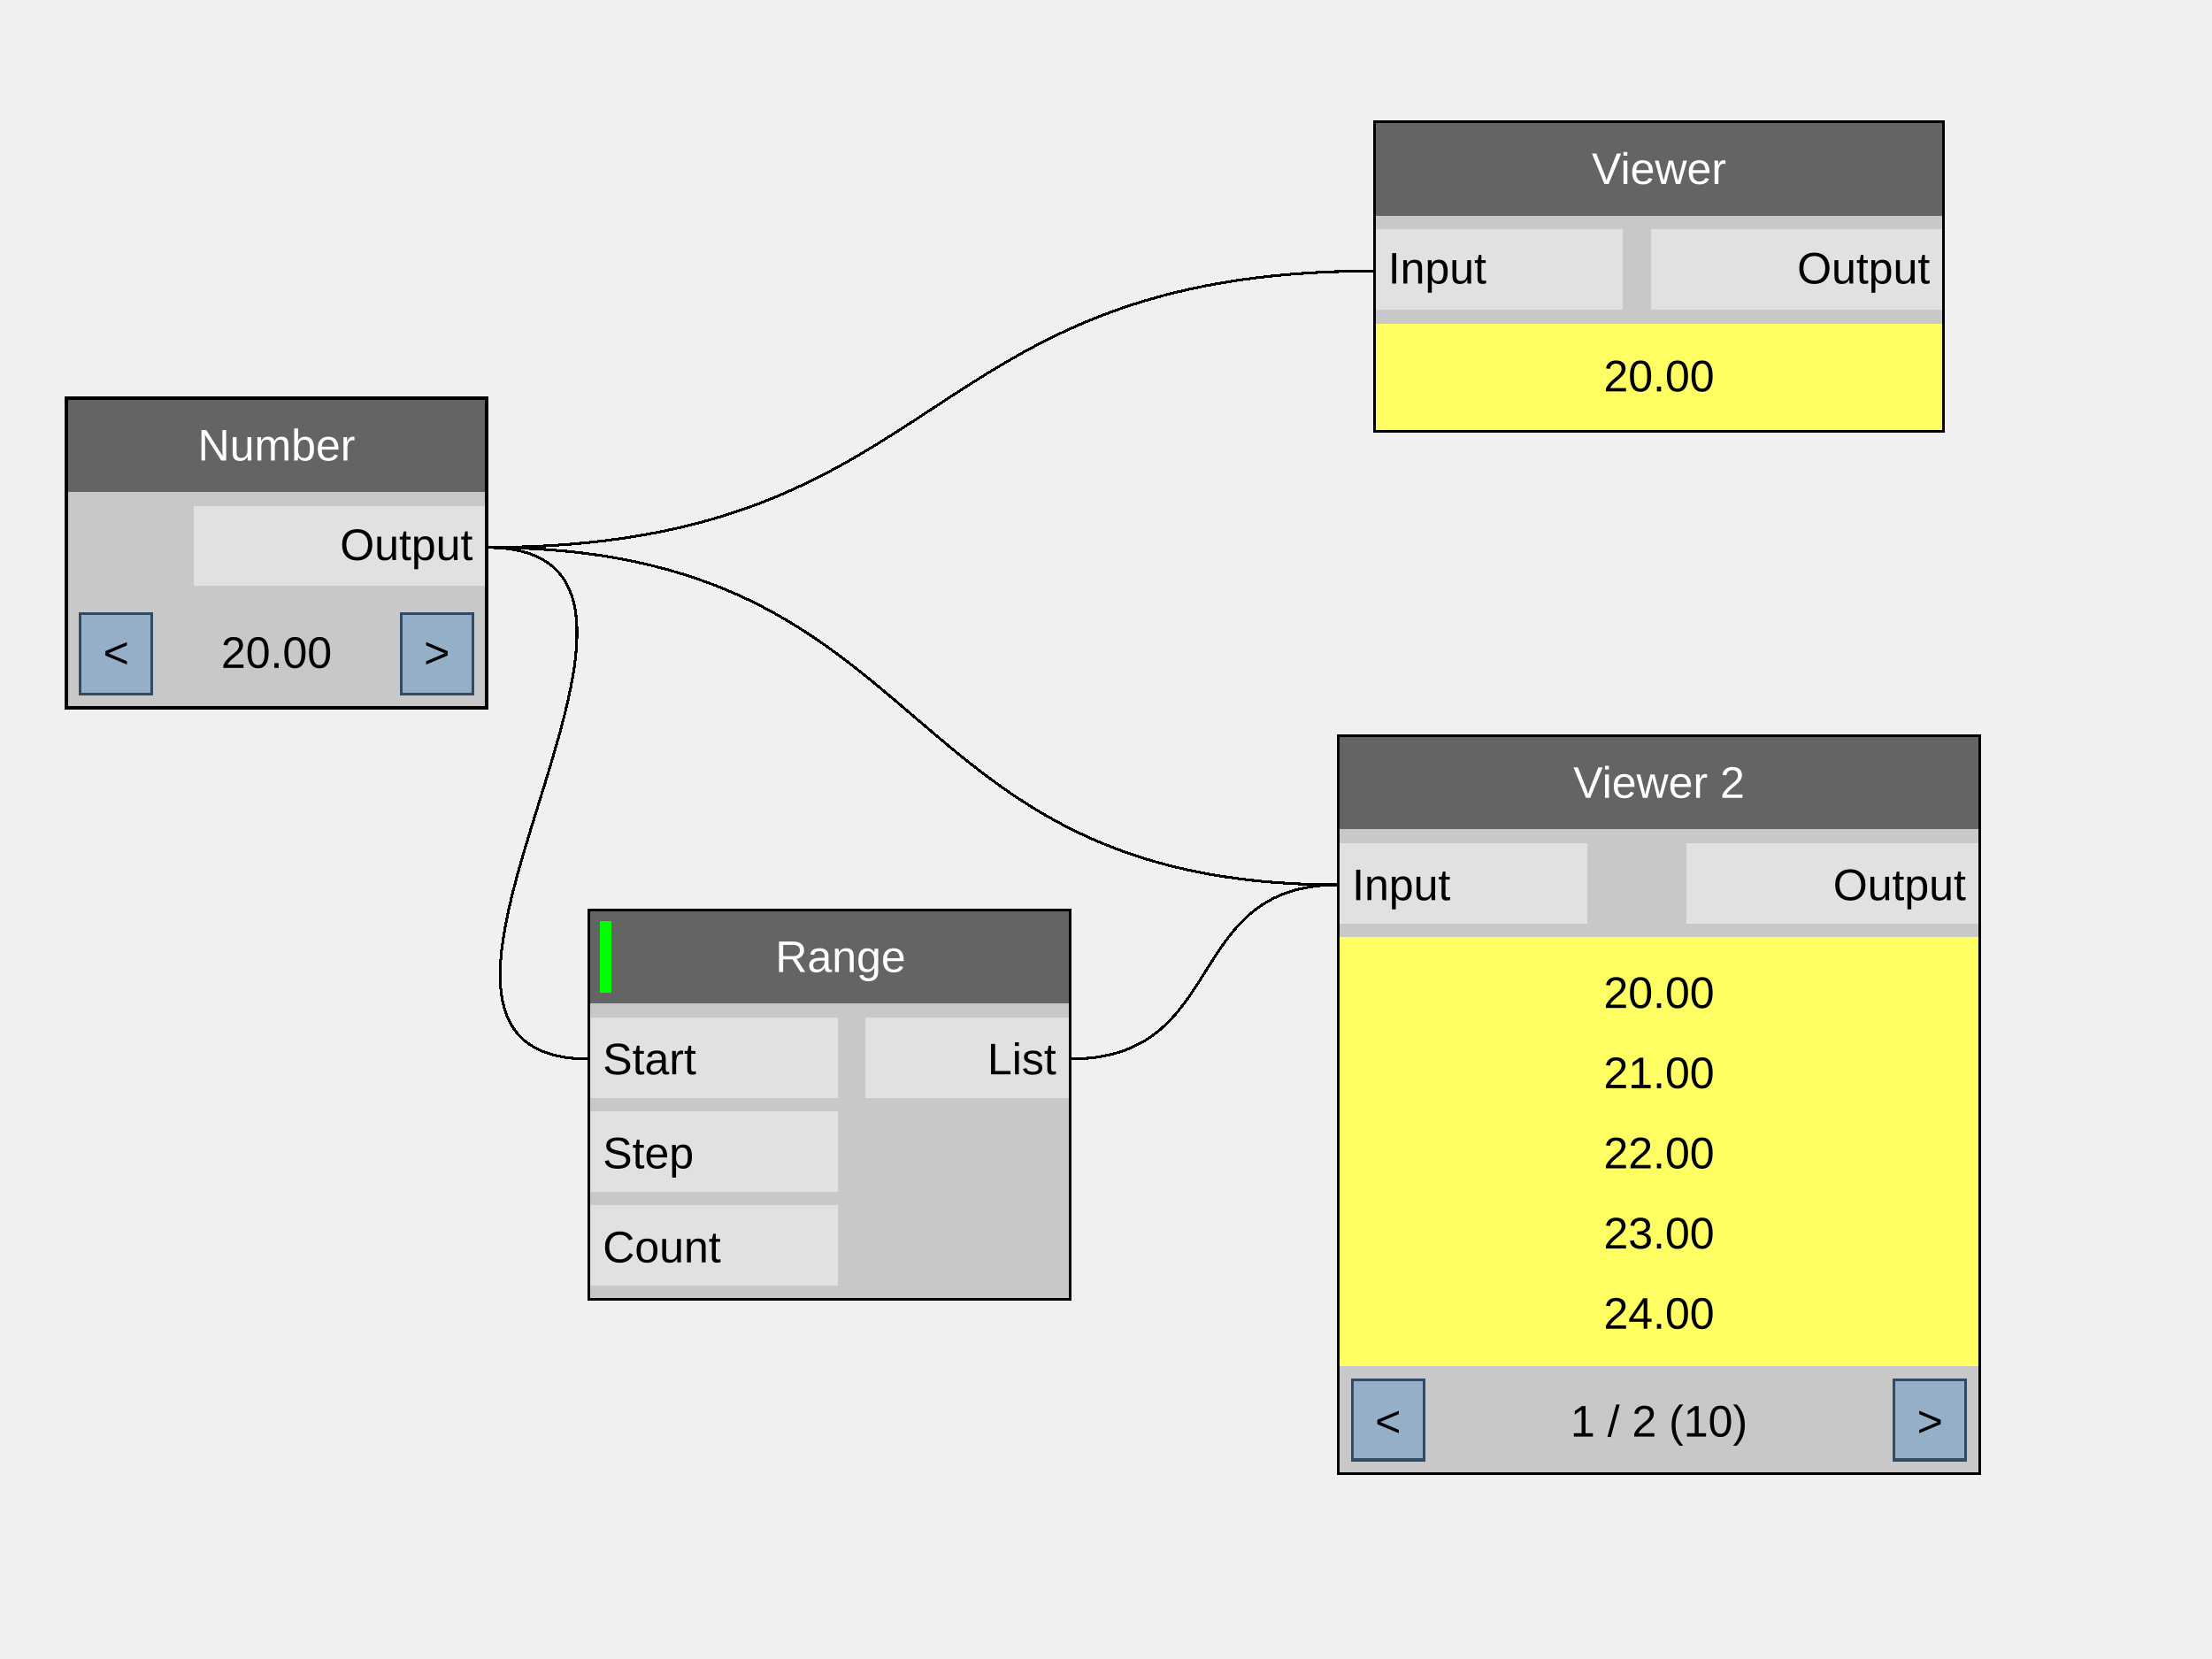
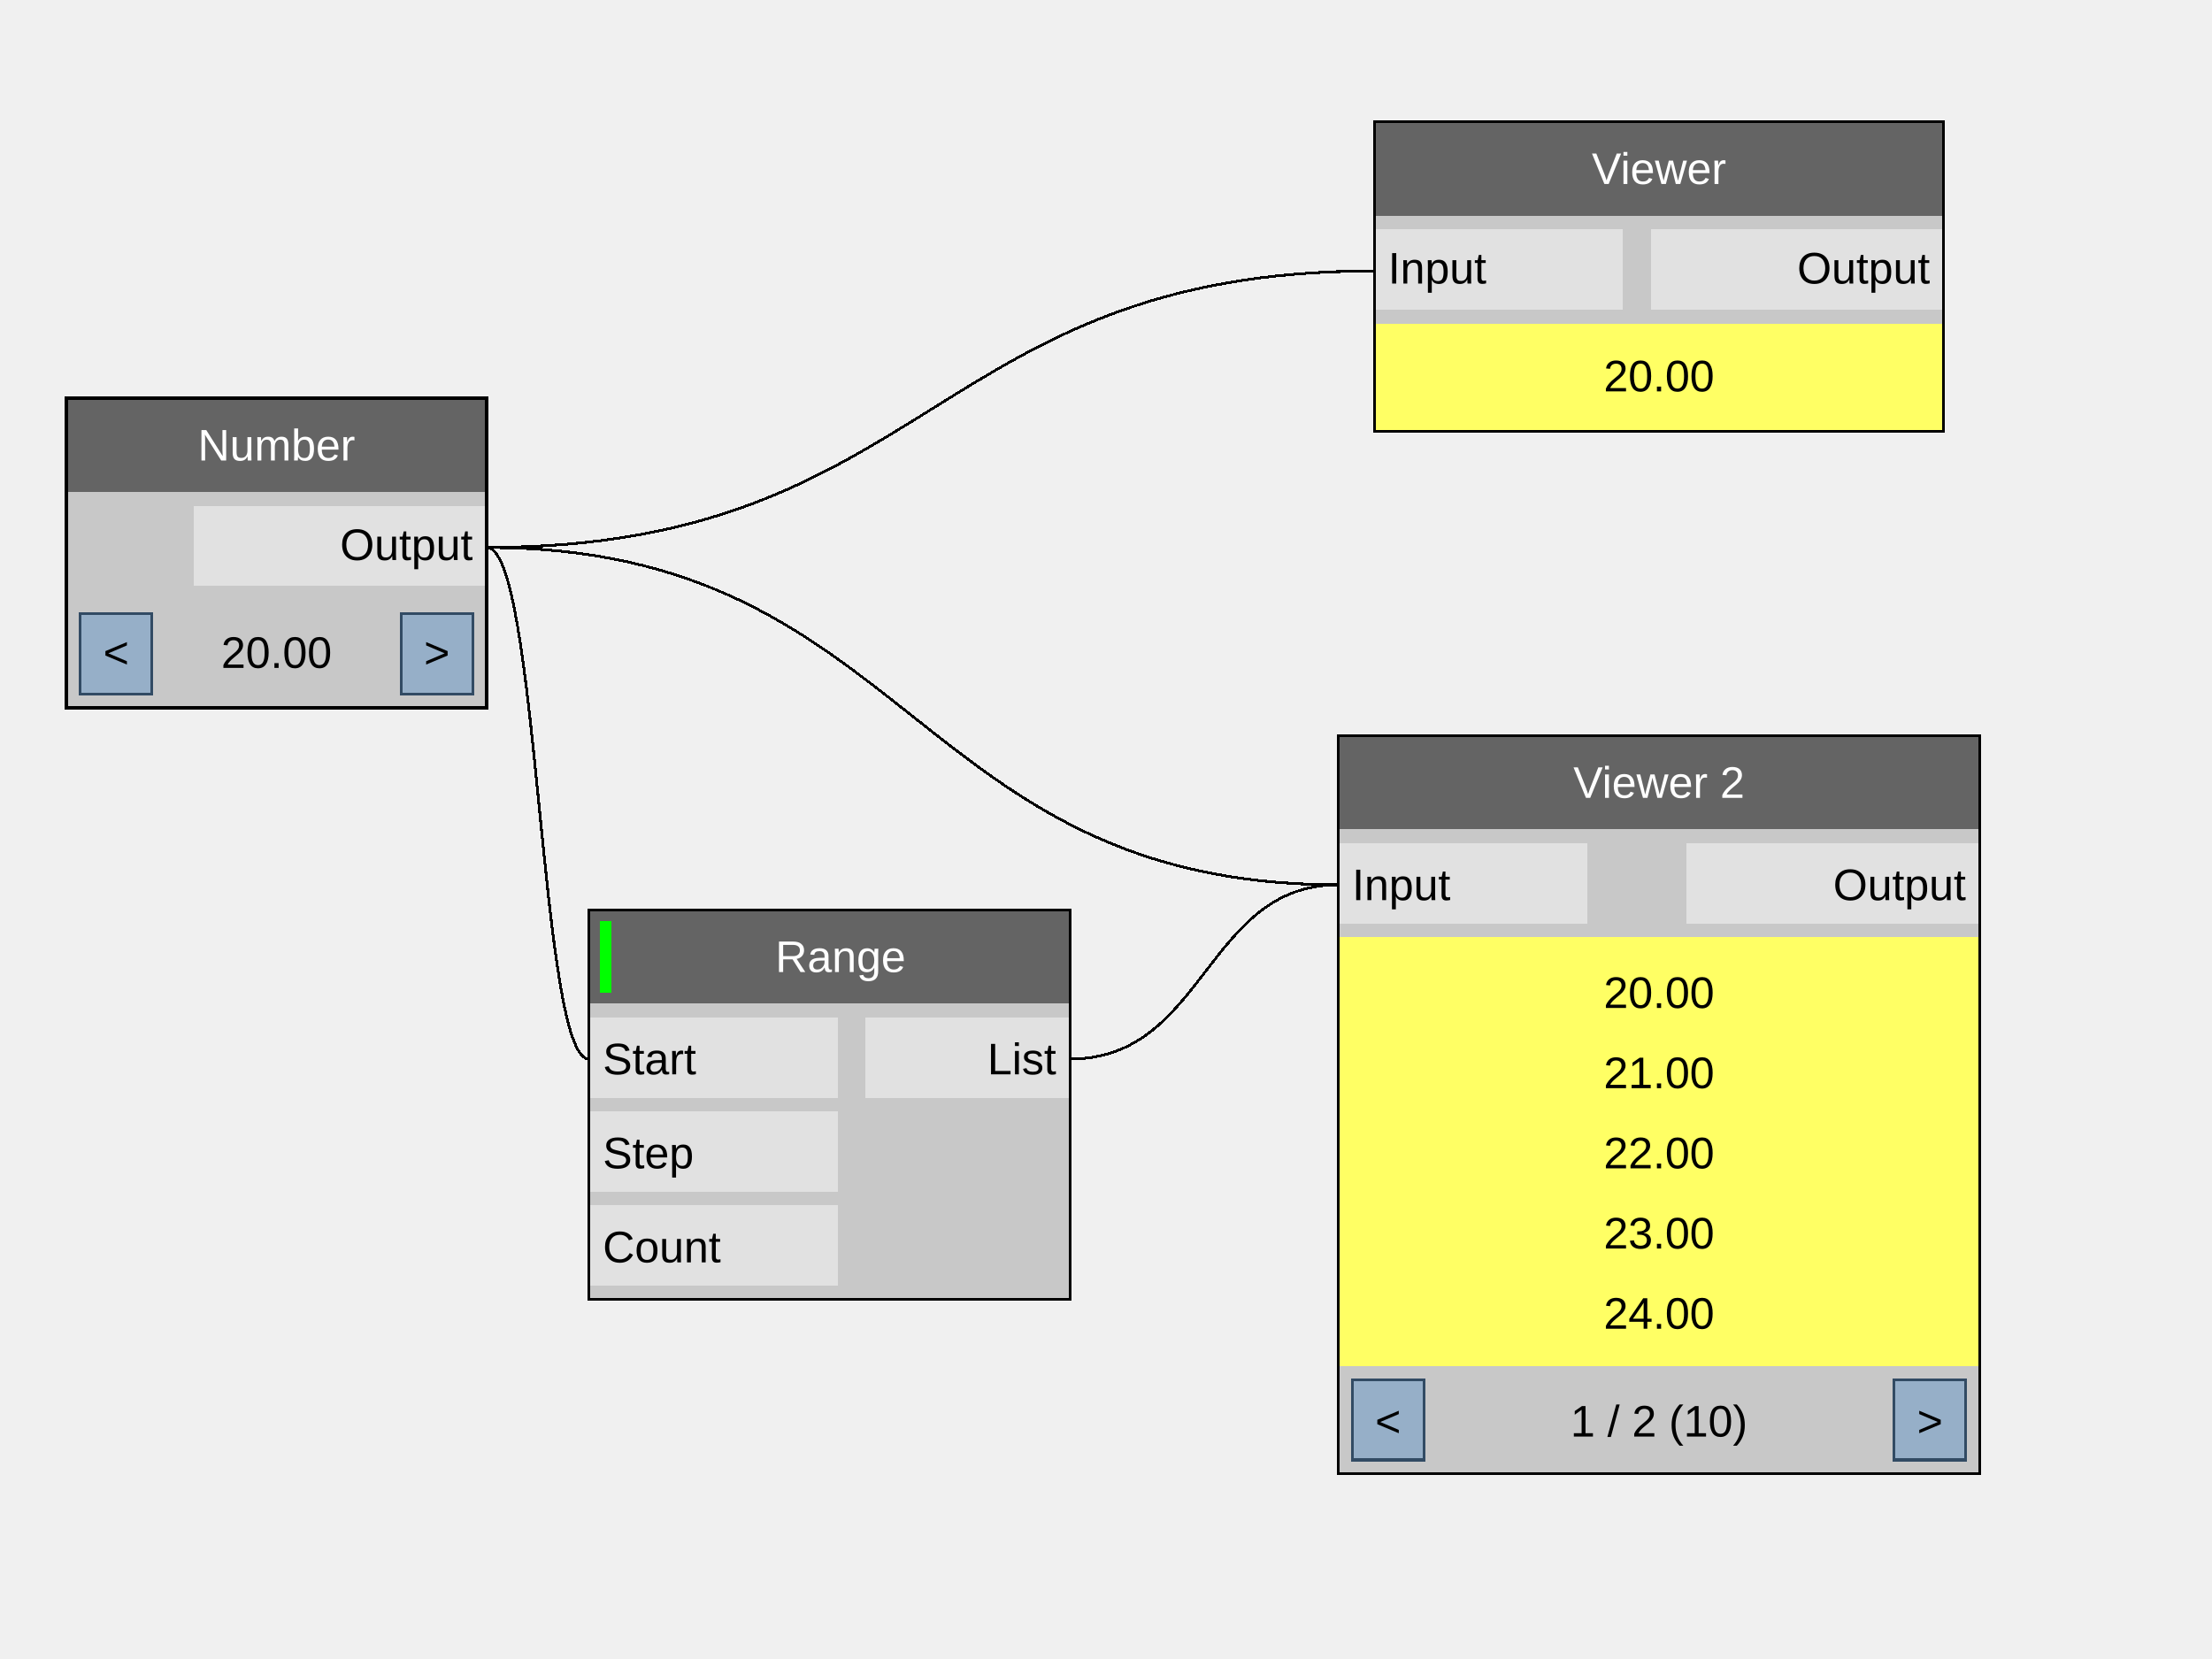
<svg xmlns="http://www.w3.org/2000/svg" version="1.1" width="800" height="600" shape-rendering="crispEdges">
  <rect x="0" y="0" width="800" height="600" style="fill:rgb(240,240,240);" />
-   <path d="M176,198 C345,198 329,98 497,98" style="fill:none;stroke-width:1px;stroke:rgb(0,0,0);" />
-   <path d="M176,198 C271,198 119,383 213,383" style="fill:none;stroke-width:1px;stroke:rgb(0,0,0);" />
-   <path d="M387,383 C445,383 427,320 484,320" style="fill:none;stroke-width:1px;stroke:rgb(0,0,0);" />
-   <path d="M176,198 C342,198 319,320 484,320" style="fill:none;stroke-width:1px;stroke:rgb(0,0,0);" />
+   <path d="M176,198 C337,198 337,98 497,98" style="fill:none;stroke-width:1px;stroke:rgb(0,0,0);" />
+   <path d="M176,198 C195,198 195,383 213,383" style="fill:none;stroke-width:1px;stroke:rgb(0,0,0);" />
+   <path d="M387,383 C436,383 436,320 484,320" style="fill:none;stroke-width:1px;stroke:rgb(0,0,0);" />
+   <path d="M176,198 C330,198 330,320 484,320" style="fill:none;stroke-width:1px;stroke:rgb(0,0,0);" />
  <rect x="24" y="144" width="152" height="34" style="fill:rgb(100,100,100);" />
  <text x="100" y="161" dominant-baseline="central" text-anchor="middle" style="fill:rgb(255,255,255);font-family:Arial;font-size:16px;">Number</text>
  <rect x="24" y="178" width="152" height="39" style="fill:rgb(200,200,200);" />
  <rect x="70" y="183" width="106" height="29" style="fill:rgb(225,225,225);" />
  <text x="171" y="197" dominant-baseline="central" text-anchor="end" style="fill:rgb(0,0,0);font-family:Arial;font-size:16px;">Output</text>
  <rect x="24" y="217" width="152" height="39" style="fill:rgb(200,200,200);" />
  <text x="100" y="236" dominant-baseline="central" text-anchor="middle" style="fill:rgb(0,0,0);font-family:Arial;font-size:16px;">20.00</text>
  <rect x="29" y="222" width="26" height="29" style="fill:rgb(150,175,200);" />
  <text x="42" y="236" dominant-baseline="central" text-anchor="middle" style="fill:rgb(0,0,0);font-family:Arial;font-size:16px;">&lt;</text>
  <rect x="29" y="222" width="26" height="29" style="fill:none;stroke-width:1px;stroke:rgb(50,75,100);" />
  <rect x="145" y="222" width="26" height="29" style="fill:rgb(150,175,200);" />
  <text x="158" y="236" dominant-baseline="central" text-anchor="middle" style="fill:rgb(0,0,0);font-family:Arial;font-size:16px;">&gt;</text>
  <rect x="145" y="222" width="26" height="29" style="fill:none;stroke-width:1px;stroke:rgb(50,75,100);" />
  <rect x="24" y="144" width="152" height="112" style="fill:none;stroke-width:1px;stroke:rgb(0,0,0);" />
  <rect x="213" y="329" width="174" height="34" style="fill:rgb(100,100,100);" />
  <text x="304" y="346" dominant-baseline="central" text-anchor="middle" style="fill:rgb(255,255,255);font-family:Arial;font-size:16px;">Range</text>
  <rect x="217" y="333" width="4" height="26" style="fill:rgb(0,255,0);" />
  <rect x="213" y="363" width="174" height="107" style="fill:rgb(200,200,200);" />
  <rect x="213" y="368" width="90" height="29" style="fill:rgb(225,225,225);" />
  <text x="218" y="383" dominant-baseline="central" text-anchor="start" style="fill:rgb(0,0,0);font-family:Arial;font-size:16px;">Start</text>
  <rect x="213" y="402" width="90" height="29" style="fill:rgb(225,225,225);" />
  <text x="218" y="417" dominant-baseline="central" text-anchor="start" style="fill:rgb(0,0,0);font-family:Arial;font-size:16px;">Step</text>
  <rect x="213" y="436" width="90" height="29" style="fill:rgb(225,225,225);" />
  <text x="218" y="451" dominant-baseline="central" text-anchor="start" style="fill:rgb(0,0,0);font-family:Arial;font-size:16px;">Count</text>
  <rect x="313" y="368" width="74" height="29" style="fill:rgb(225,225,225);" />
  <text x="382" y="383" dominant-baseline="central" text-anchor="end" style="fill:rgb(0,0,0);font-family:Arial;font-size:16px;">List</text>
  <rect x="213" y="329" width="174" height="141" style="fill:none;stroke-width:1px;stroke:rgb(0,0,0);" />
  <rect x="497" y="44" width="206" height="34" style="fill:rgb(100,100,100);" />
  <text x="600" y="61" dominant-baseline="central" text-anchor="middle" style="fill:rgb(255,255,255);font-family:Arial;font-size:16px;">Viewer</text>
  <rect x="497" y="78" width="206" height="39" style="fill:rgb(200,200,200);" />
  <rect x="497" y="83" width="90" height="29" style="fill:rgb(225,225,225);" />
  <text x="502" y="97" dominant-baseline="central" text-anchor="start" style="fill:rgb(0,0,0);font-family:Arial;font-size:16px;">Input</text>
  <rect x="597" y="83" width="106" height="29" style="fill:rgb(225,225,225);" />
  <text x="698" y="97" dominant-baseline="central" text-anchor="end" style="fill:rgb(0,0,0);font-family:Arial;font-size:16px;">Output</text>
  <rect x="497" y="117" width="206" height="39" style="fill:rgb(255,255,100);" />
  <text x="600" y="136" dominant-baseline="central" text-anchor="middle" style="fill:rgb(0,0,0);font-family:Arial;font-size:16px;">20.00</text>
  <rect x="497" y="44" width="206" height="112" style="fill:none;stroke-width:1px;stroke:rgb(0,0,0);" />
  <rect x="484" y="266" width="232" height="34" style="fill:rgb(100,100,100);" />
  <text x="600" y="283" dominant-baseline="central" text-anchor="middle" style="fill:rgb(255,255,255);font-family:Arial;font-size:16px;">Viewer 2</text>
  <rect x="484" y="300" width="232" height="39" style="fill:rgb(200,200,200);" />
  <rect x="484" y="305" width="90" height="29" style="fill:rgb(225,225,225);" />
  <text x="489" y="320" dominant-baseline="central" text-anchor="start" style="fill:rgb(0,0,0);font-family:Arial;font-size:16px;">Input</text>
  <rect x="610" y="305" width="106" height="29" style="fill:rgb(225,225,225);" />
  <text x="711" y="320" dominant-baseline="central" text-anchor="end" style="fill:rgb(0,0,0);font-family:Arial;font-size:16px;">Output</text>
  <rect x="484" y="339" width="232" height="155" style="fill:rgb(255,255,100);" />
  <text x="600" y="359" dominant-baseline="central" text-anchor="middle" style="fill:rgb(0,0,0);font-family:Arial;font-size:16px;">20.00</text>
  <text x="600" y="388" dominant-baseline="central" text-anchor="middle" style="fill:rgb(0,0,0);font-family:Arial;font-size:16px;">21.00</text>
  <text x="600" y="417" dominant-baseline="central" text-anchor="middle" style="fill:rgb(0,0,0);font-family:Arial;font-size:16px;">22.00</text>
  <text x="600" y="446" dominant-baseline="central" text-anchor="middle" style="fill:rgb(0,0,0);font-family:Arial;font-size:16px;">23.00</text>
  <text x="600" y="475" dominant-baseline="central" text-anchor="middle" style="fill:rgb(0,0,0);font-family:Arial;font-size:16px;">24.00</text>
  <rect x="484" y="494" width="232" height="39" style="fill:rgb(200,200,200);" />
  <text x="600" y="514" dominant-baseline="central" text-anchor="middle" style="fill:rgb(0,0,0);font-family:Arial;font-size:16px;">1 / 2 (10)</text>
  <rect x="489" y="499" width="26" height="29" style="fill:rgb(150,175,200);" />
  <text x="502" y="514" dominant-baseline="central" text-anchor="middle" style="fill:rgb(0,0,0);font-family:Arial;font-size:16px;">&lt;</text>
  <rect x="489" y="499" width="26" height="29" style="fill:none;stroke-width:1px;stroke:rgb(50,75,100);" />
  <rect x="685" y="499" width="26" height="29" style="fill:rgb(150,175,200);" />
  <text x="698" y="514" dominant-baseline="central" text-anchor="middle" style="fill:rgb(0,0,0);font-family:Arial;font-size:16px;">&gt;</text>
  <rect x="685" y="499" width="26" height="29" style="fill:none;stroke-width:1px;stroke:rgb(50,75,100);" />
  <rect x="484" y="266" width="232" height="267" style="fill:none;stroke-width:1px;stroke:rgb(0,0,0);" />
</svg>
